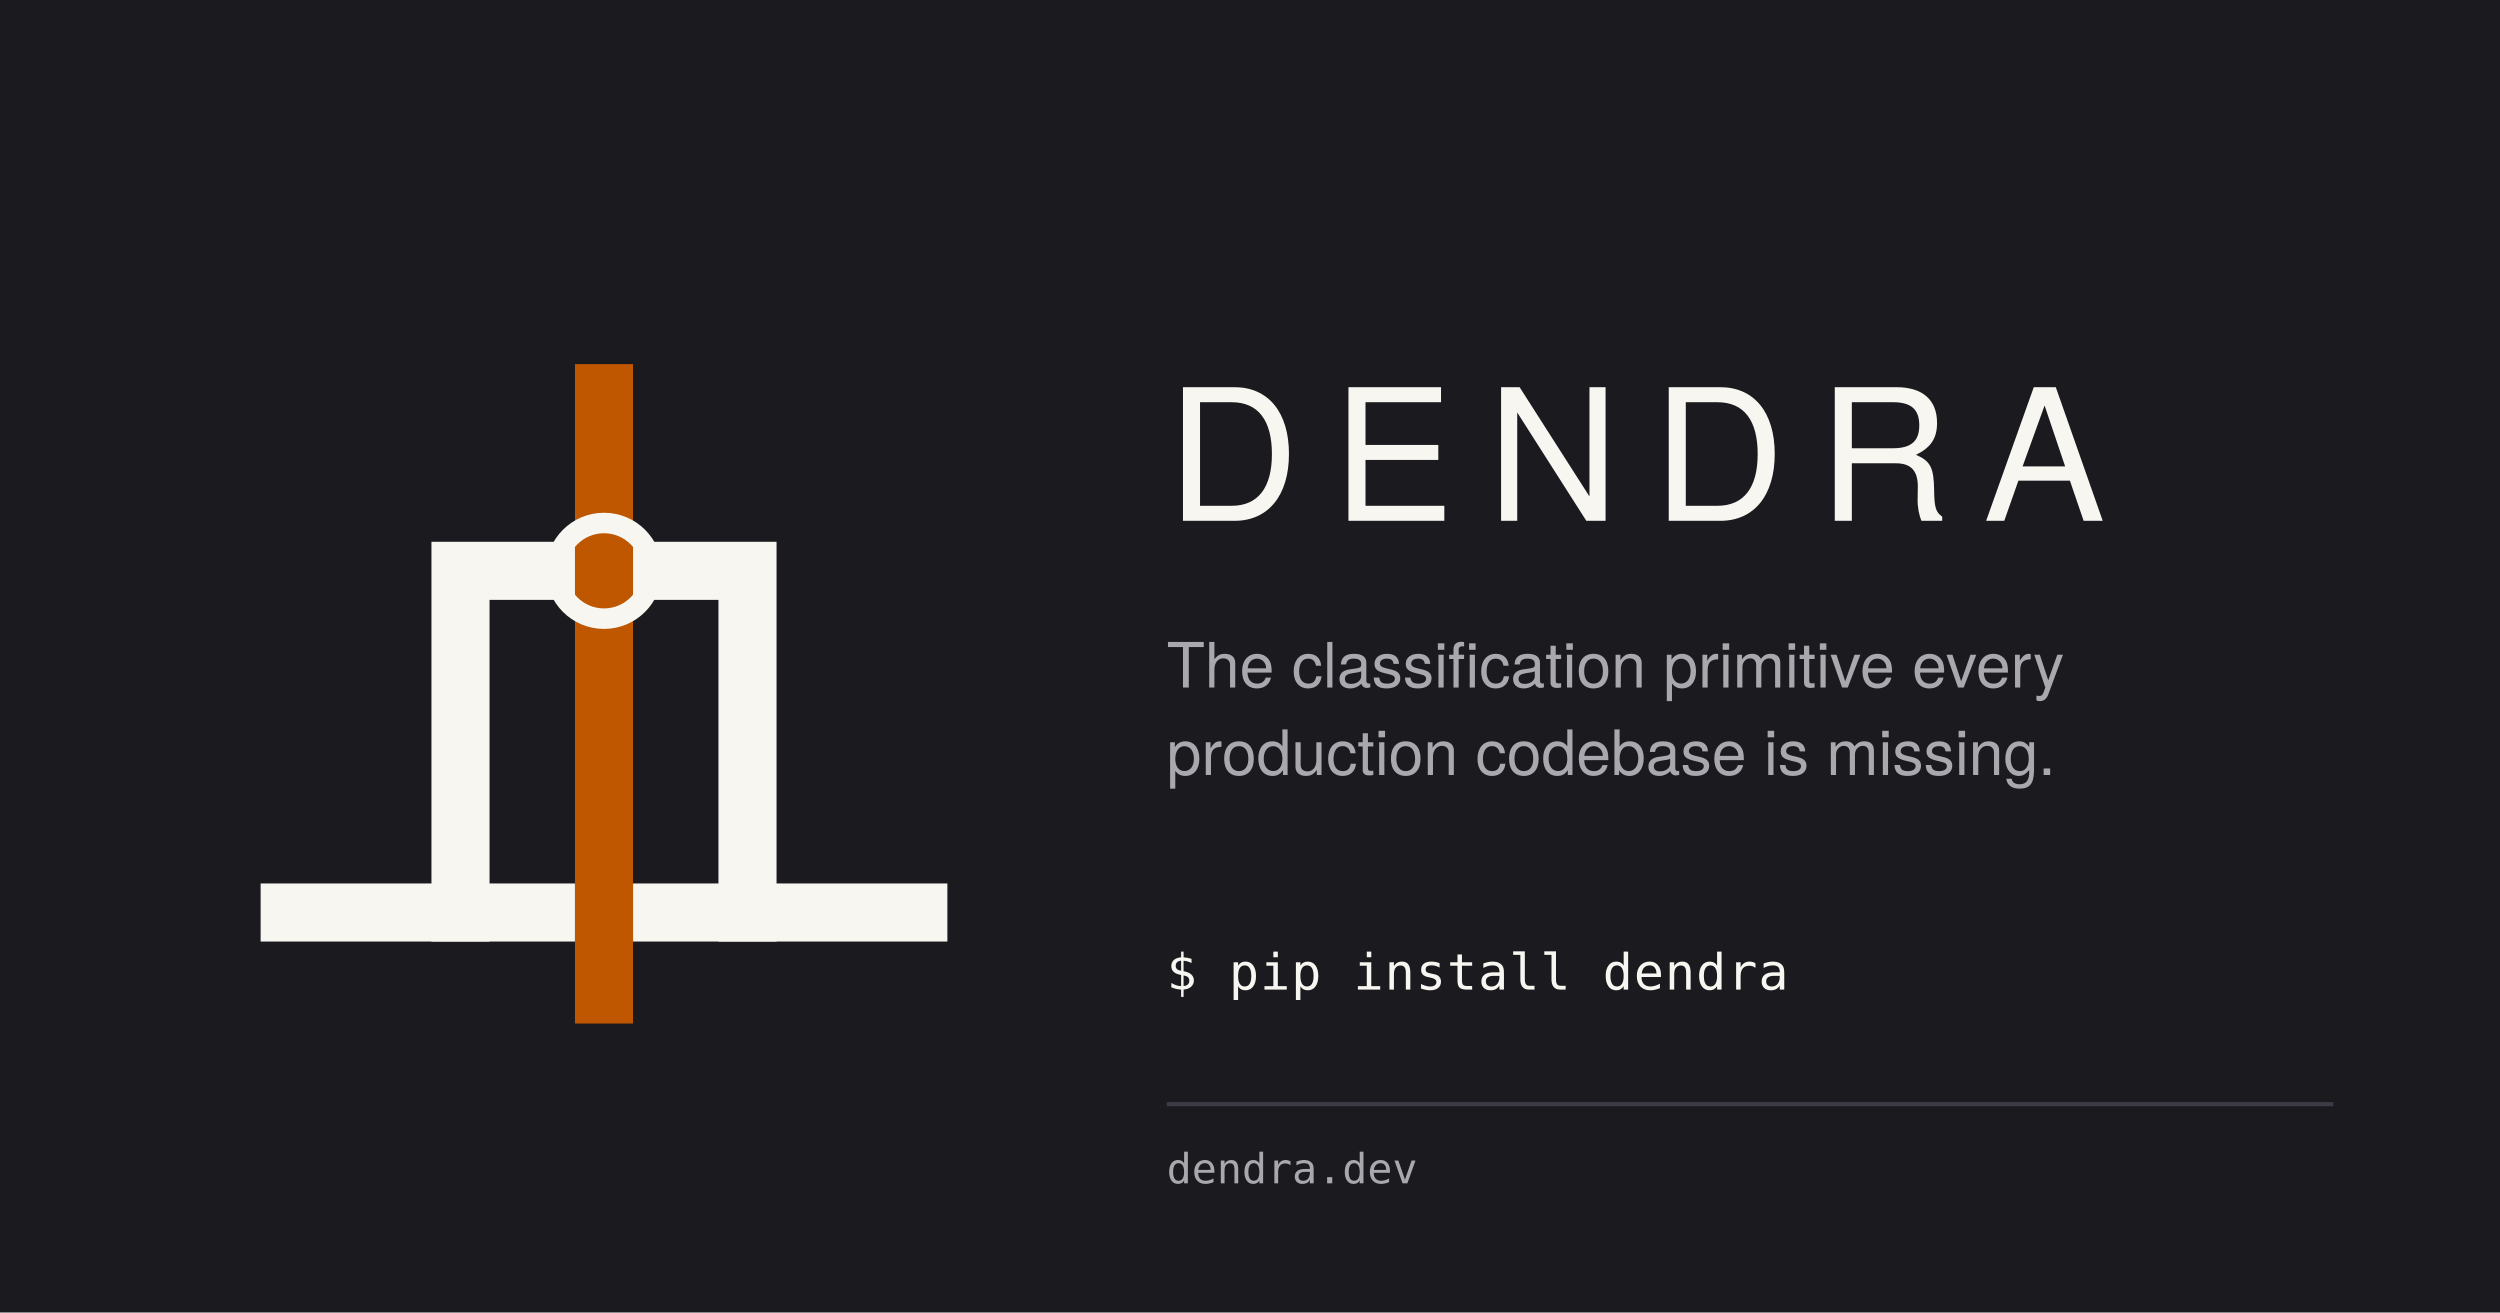
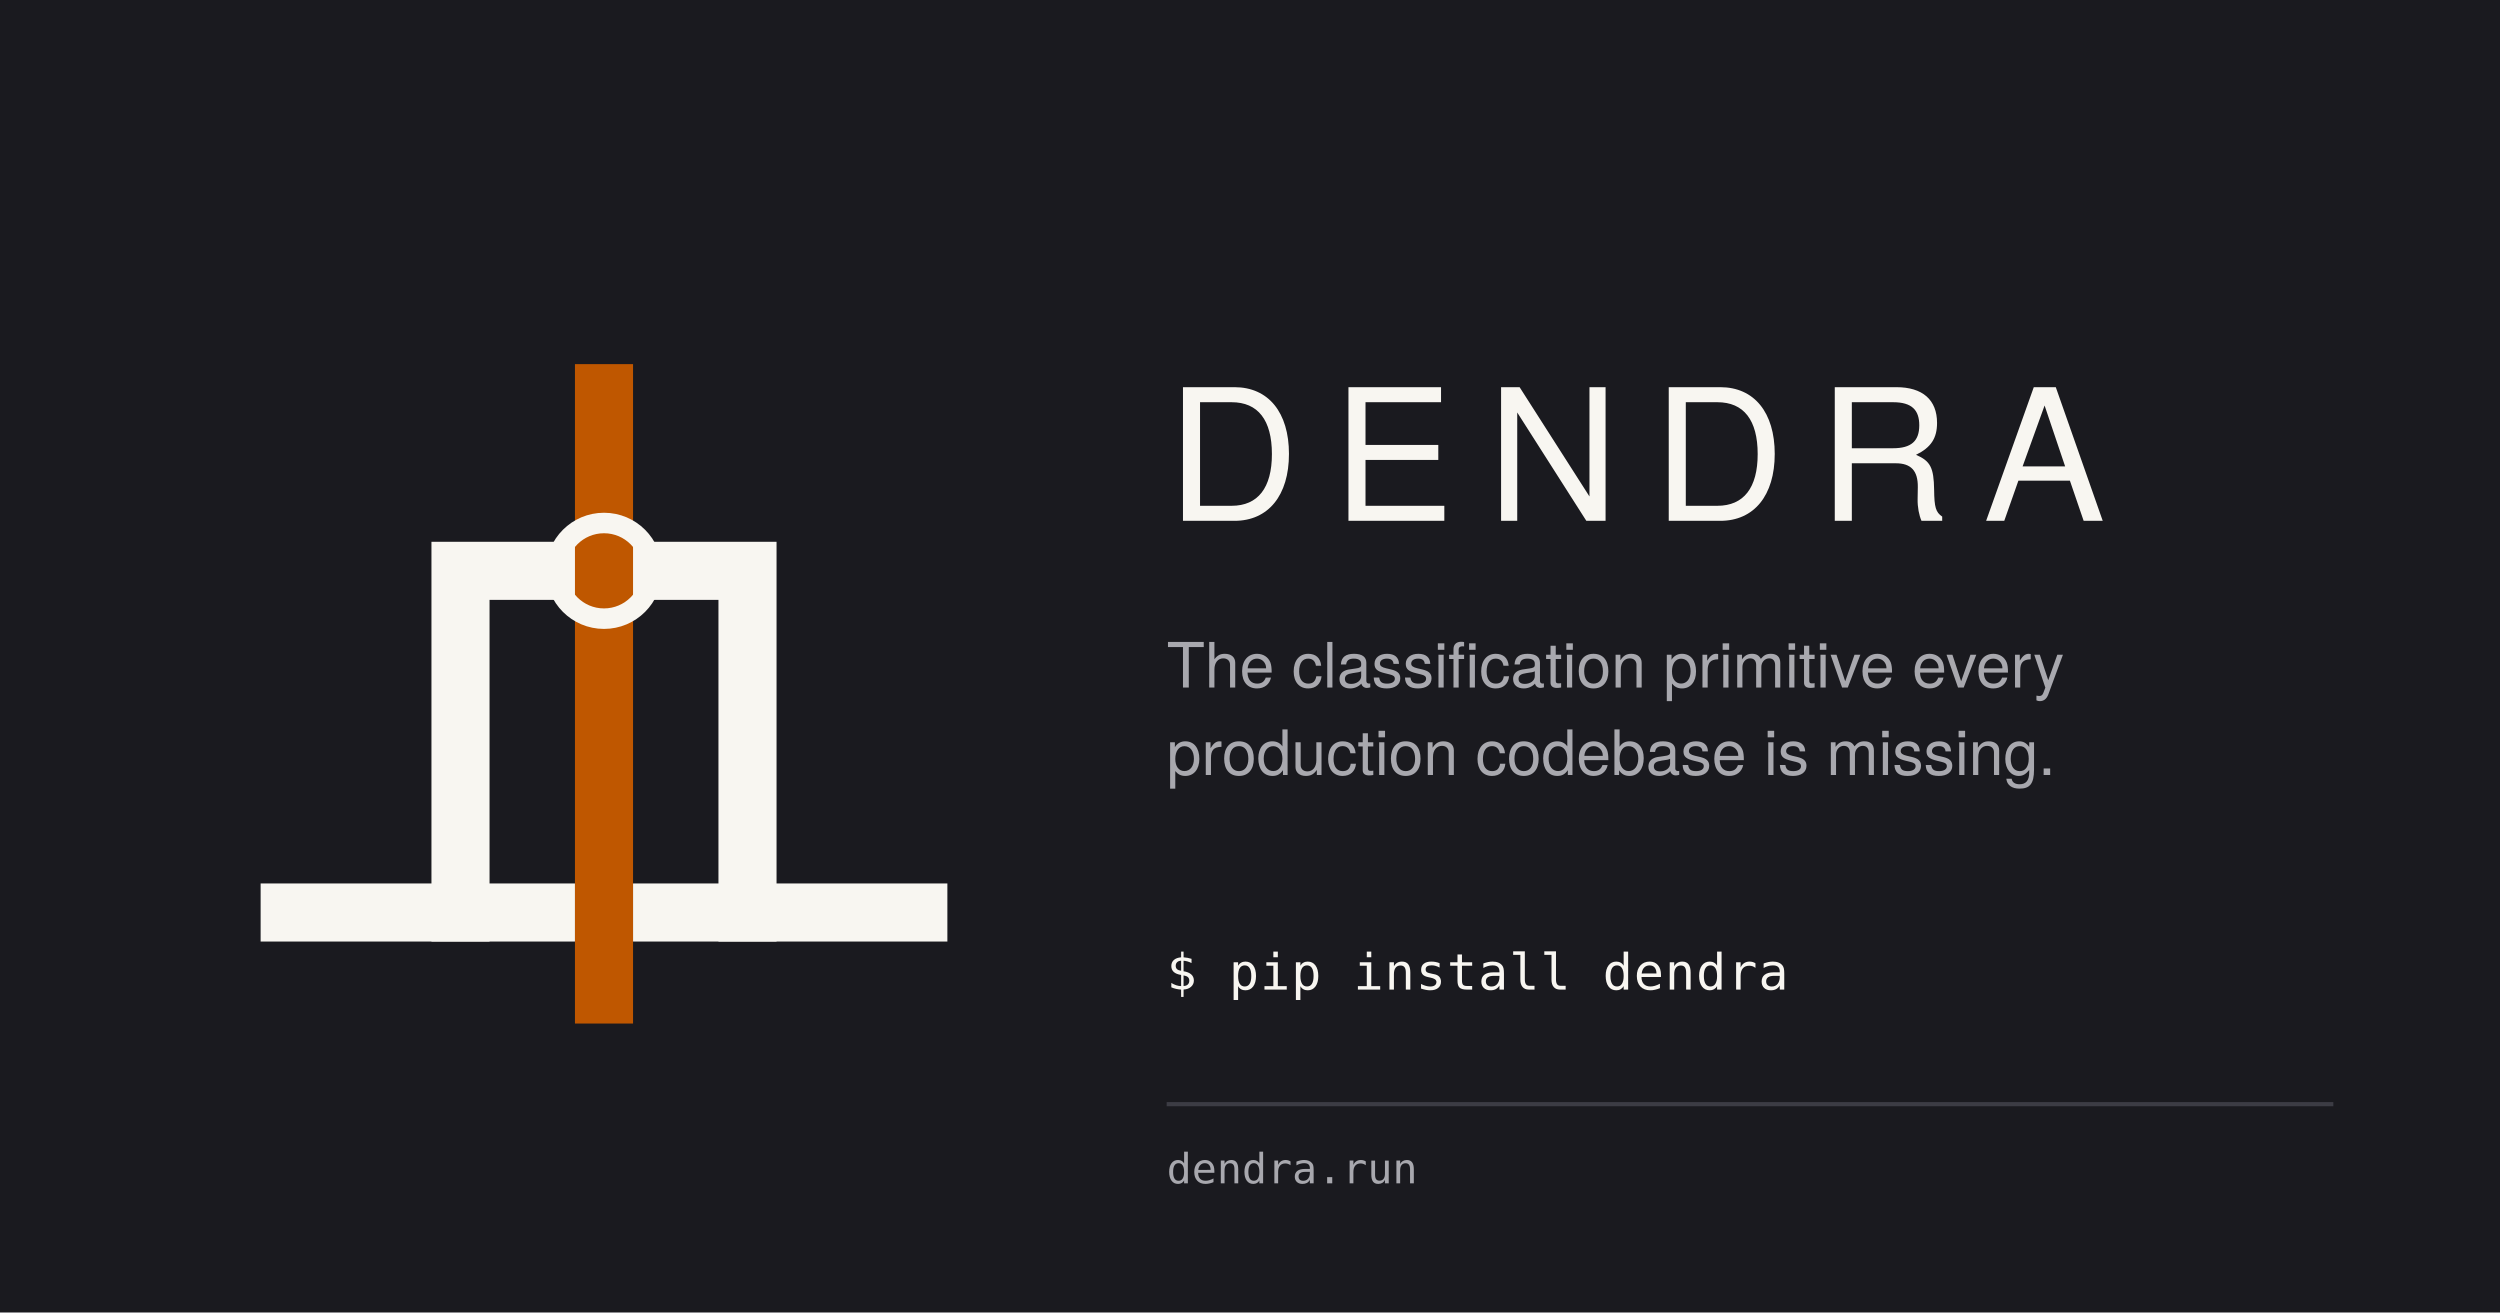
<svg xmlns="http://www.w3.org/2000/svg" viewBox="0 0 1200 630">
  <rect width="1200" height="630" fill="#1a1a1f" />
  <g transform="translate(80, 110) scale(0.82)">
    <line x1="72" y1="400" x2="222" y2="400" stroke="#f8f6f1" stroke-width="34" stroke-linecap="square" />
    <line x1="290" y1="400" x2="440" y2="400" stroke="#f8f6f1" stroke-width="34" stroke-linecap="square" />
    <polyline points="172,400 172,200 340,200 340,400" fill="none" stroke="#f8f6f1" stroke-width="34" stroke-linecap="square" stroke-linejoin="miter" />
    <line x1="256" y1="448" x2="256" y2="96" stroke="#BF5700" stroke-width="34" stroke-linecap="square" />
    <circle cx="256" cy="200" r="28" fill="none" stroke="#f8f6f1" stroke-width="12" />
  </g>
  <text x="560" y="250" font-family="'Space Grotesk', 'Helvetica Neue', sans-serif" font-weight="500" font-size="88" letter-spacing="15.8" fill="#f8f6f1">DENDRA</text>
  <text x="560" y="330" font-family="'Space Grotesk', 'Helvetica Neue', sans-serif" font-weight="400" font-size="30" fill="#a8a8ae">The classification primitive every</text>
  <text x="560" y="372" font-family="'Space Grotesk', 'Helvetica Neue', sans-serif" font-weight="400" font-size="30" fill="#a8a8ae">production codebase is missing.</text>
  <text x="560" y="475" font-family="'JetBrains Mono', ui-monospace, monospace" font-weight="400" font-size="24" letter-spacing="0.5" fill="#f8f6f1">$ pip install dendra</text>
  <line x1="560" y1="530" x2="1120" y2="530" stroke="#3c3c44" stroke-width="2" />
-   <text x="560" y="568" font-family="'JetBrains Mono', ui-monospace, monospace" font-weight="400" font-size="20" fill="#a8a8ae">dendra.dev</text>
+   <text x="560" y="568" font-family="'JetBrains Mono', ui-monospace, monospace" font-weight="400" font-size="20" fill="#a8a8ae">dendra.run</text>
</svg>
